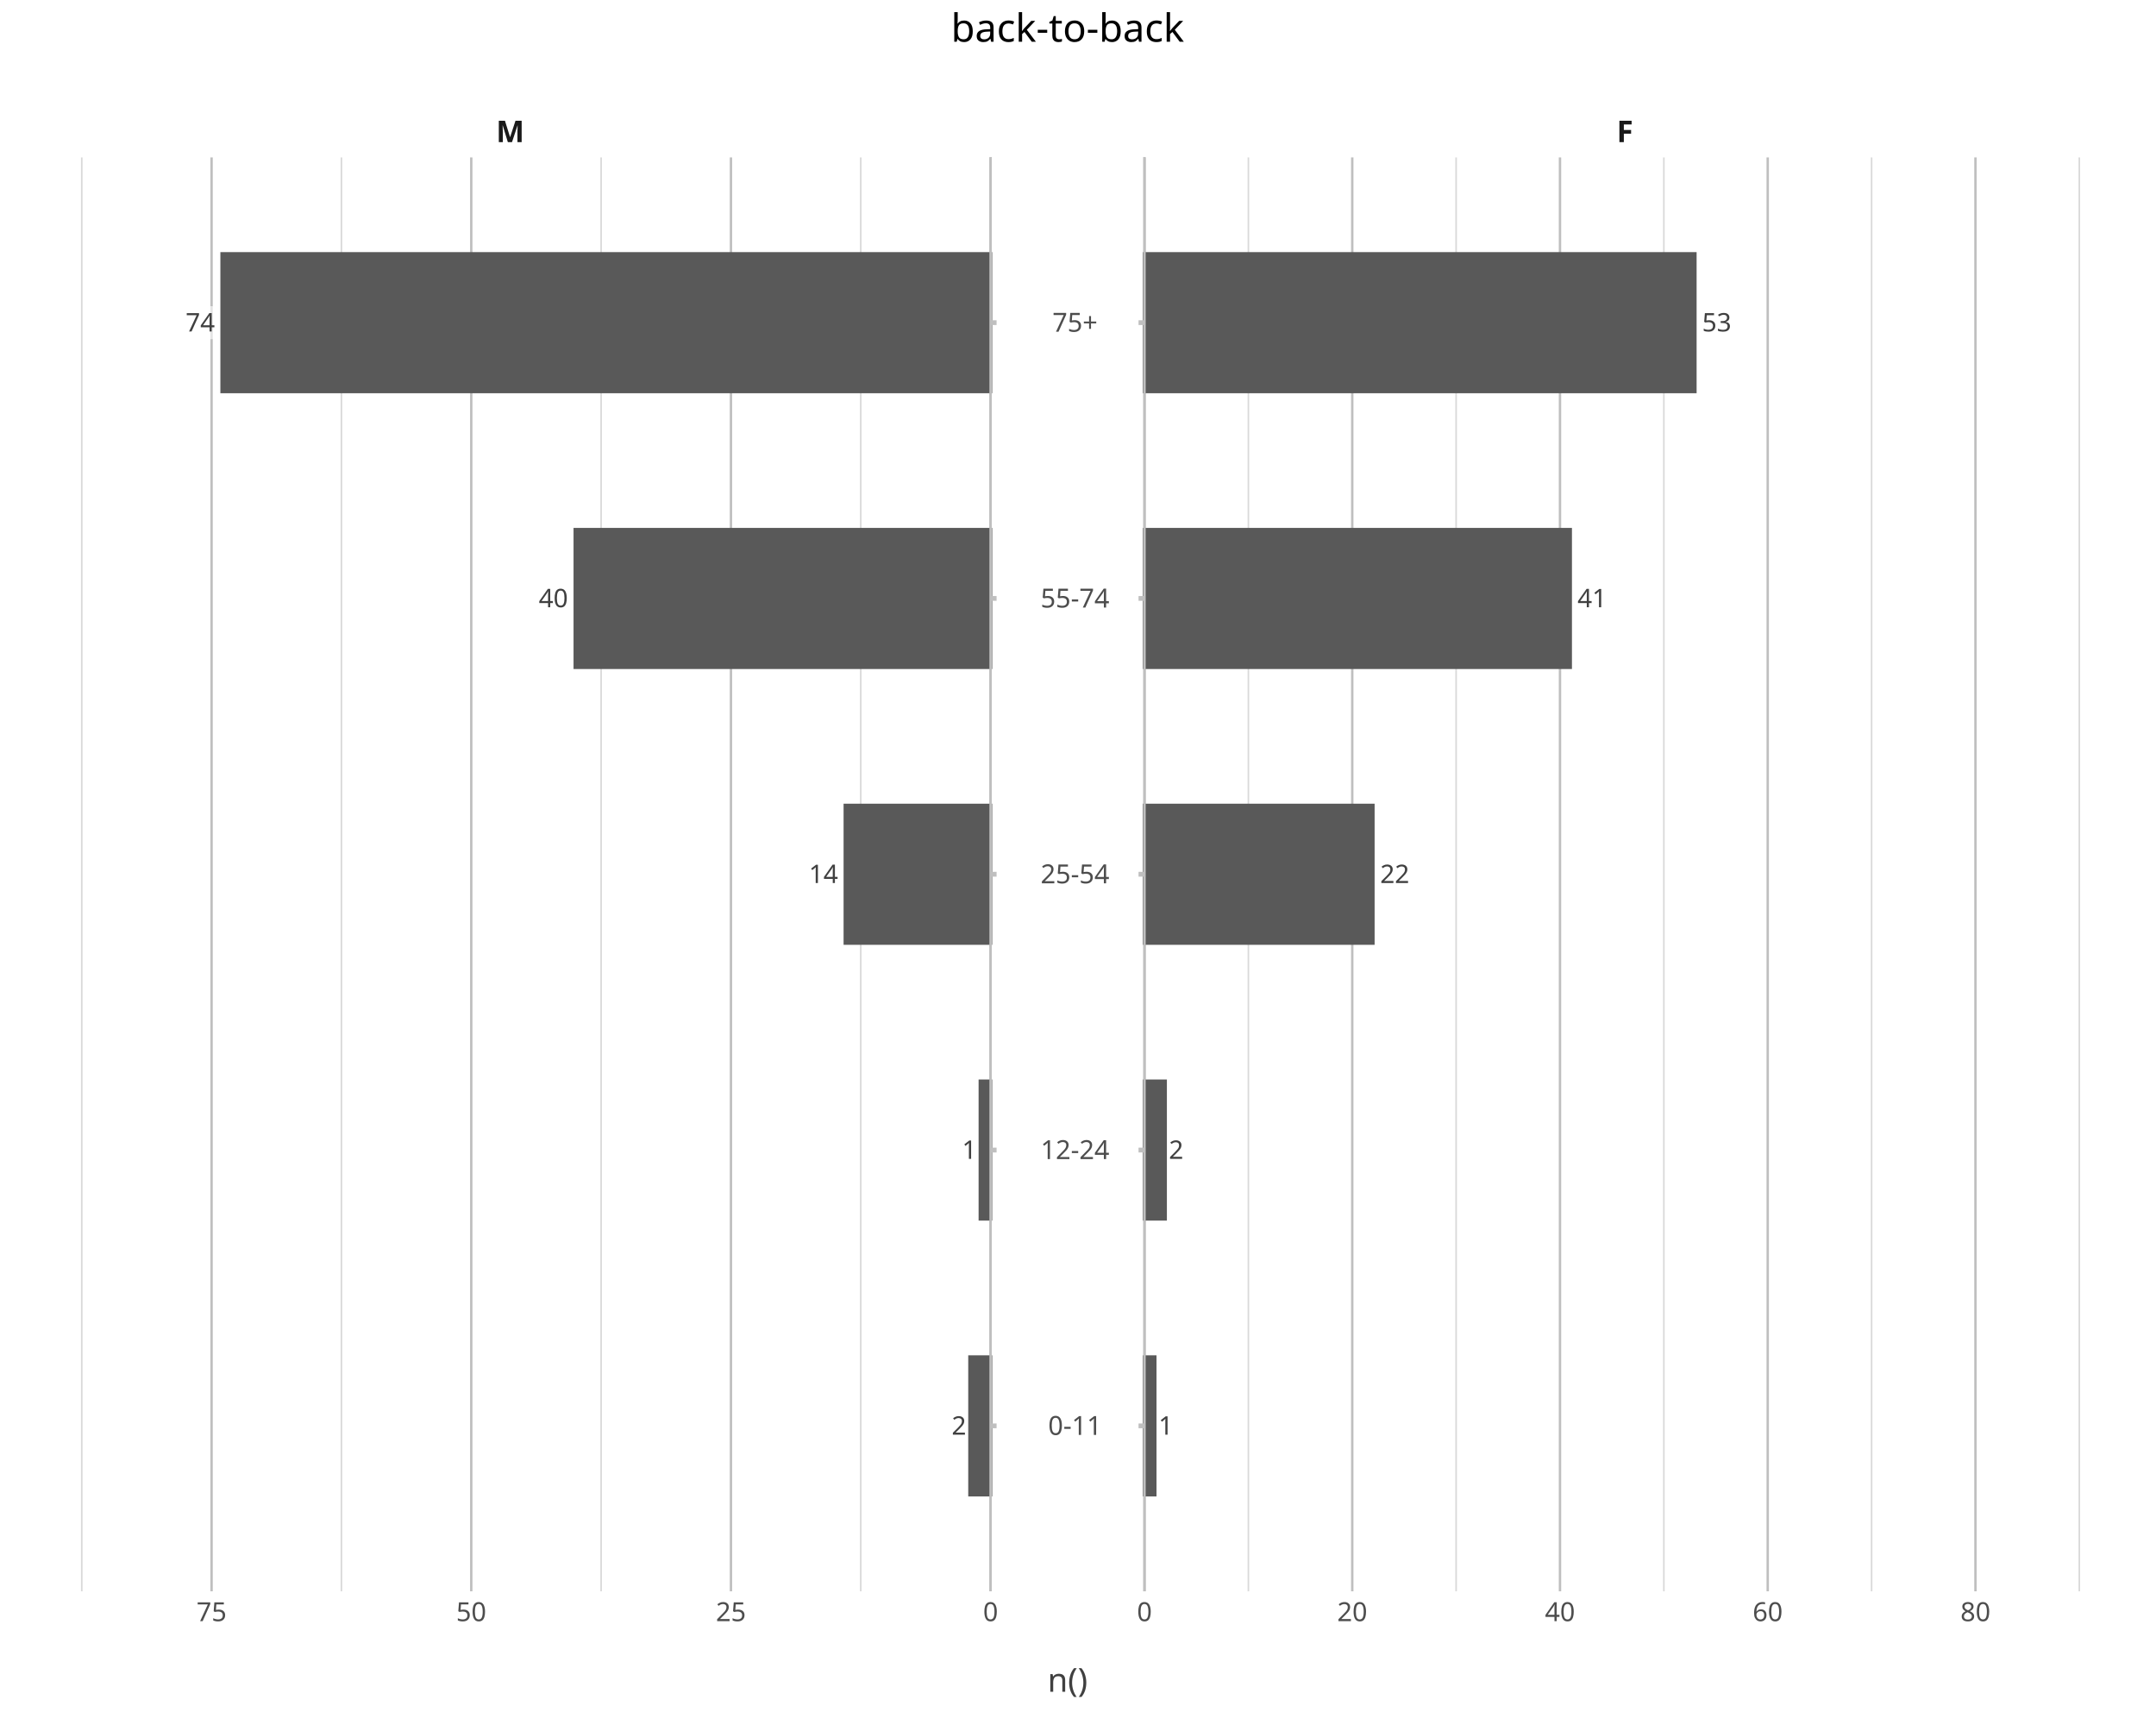
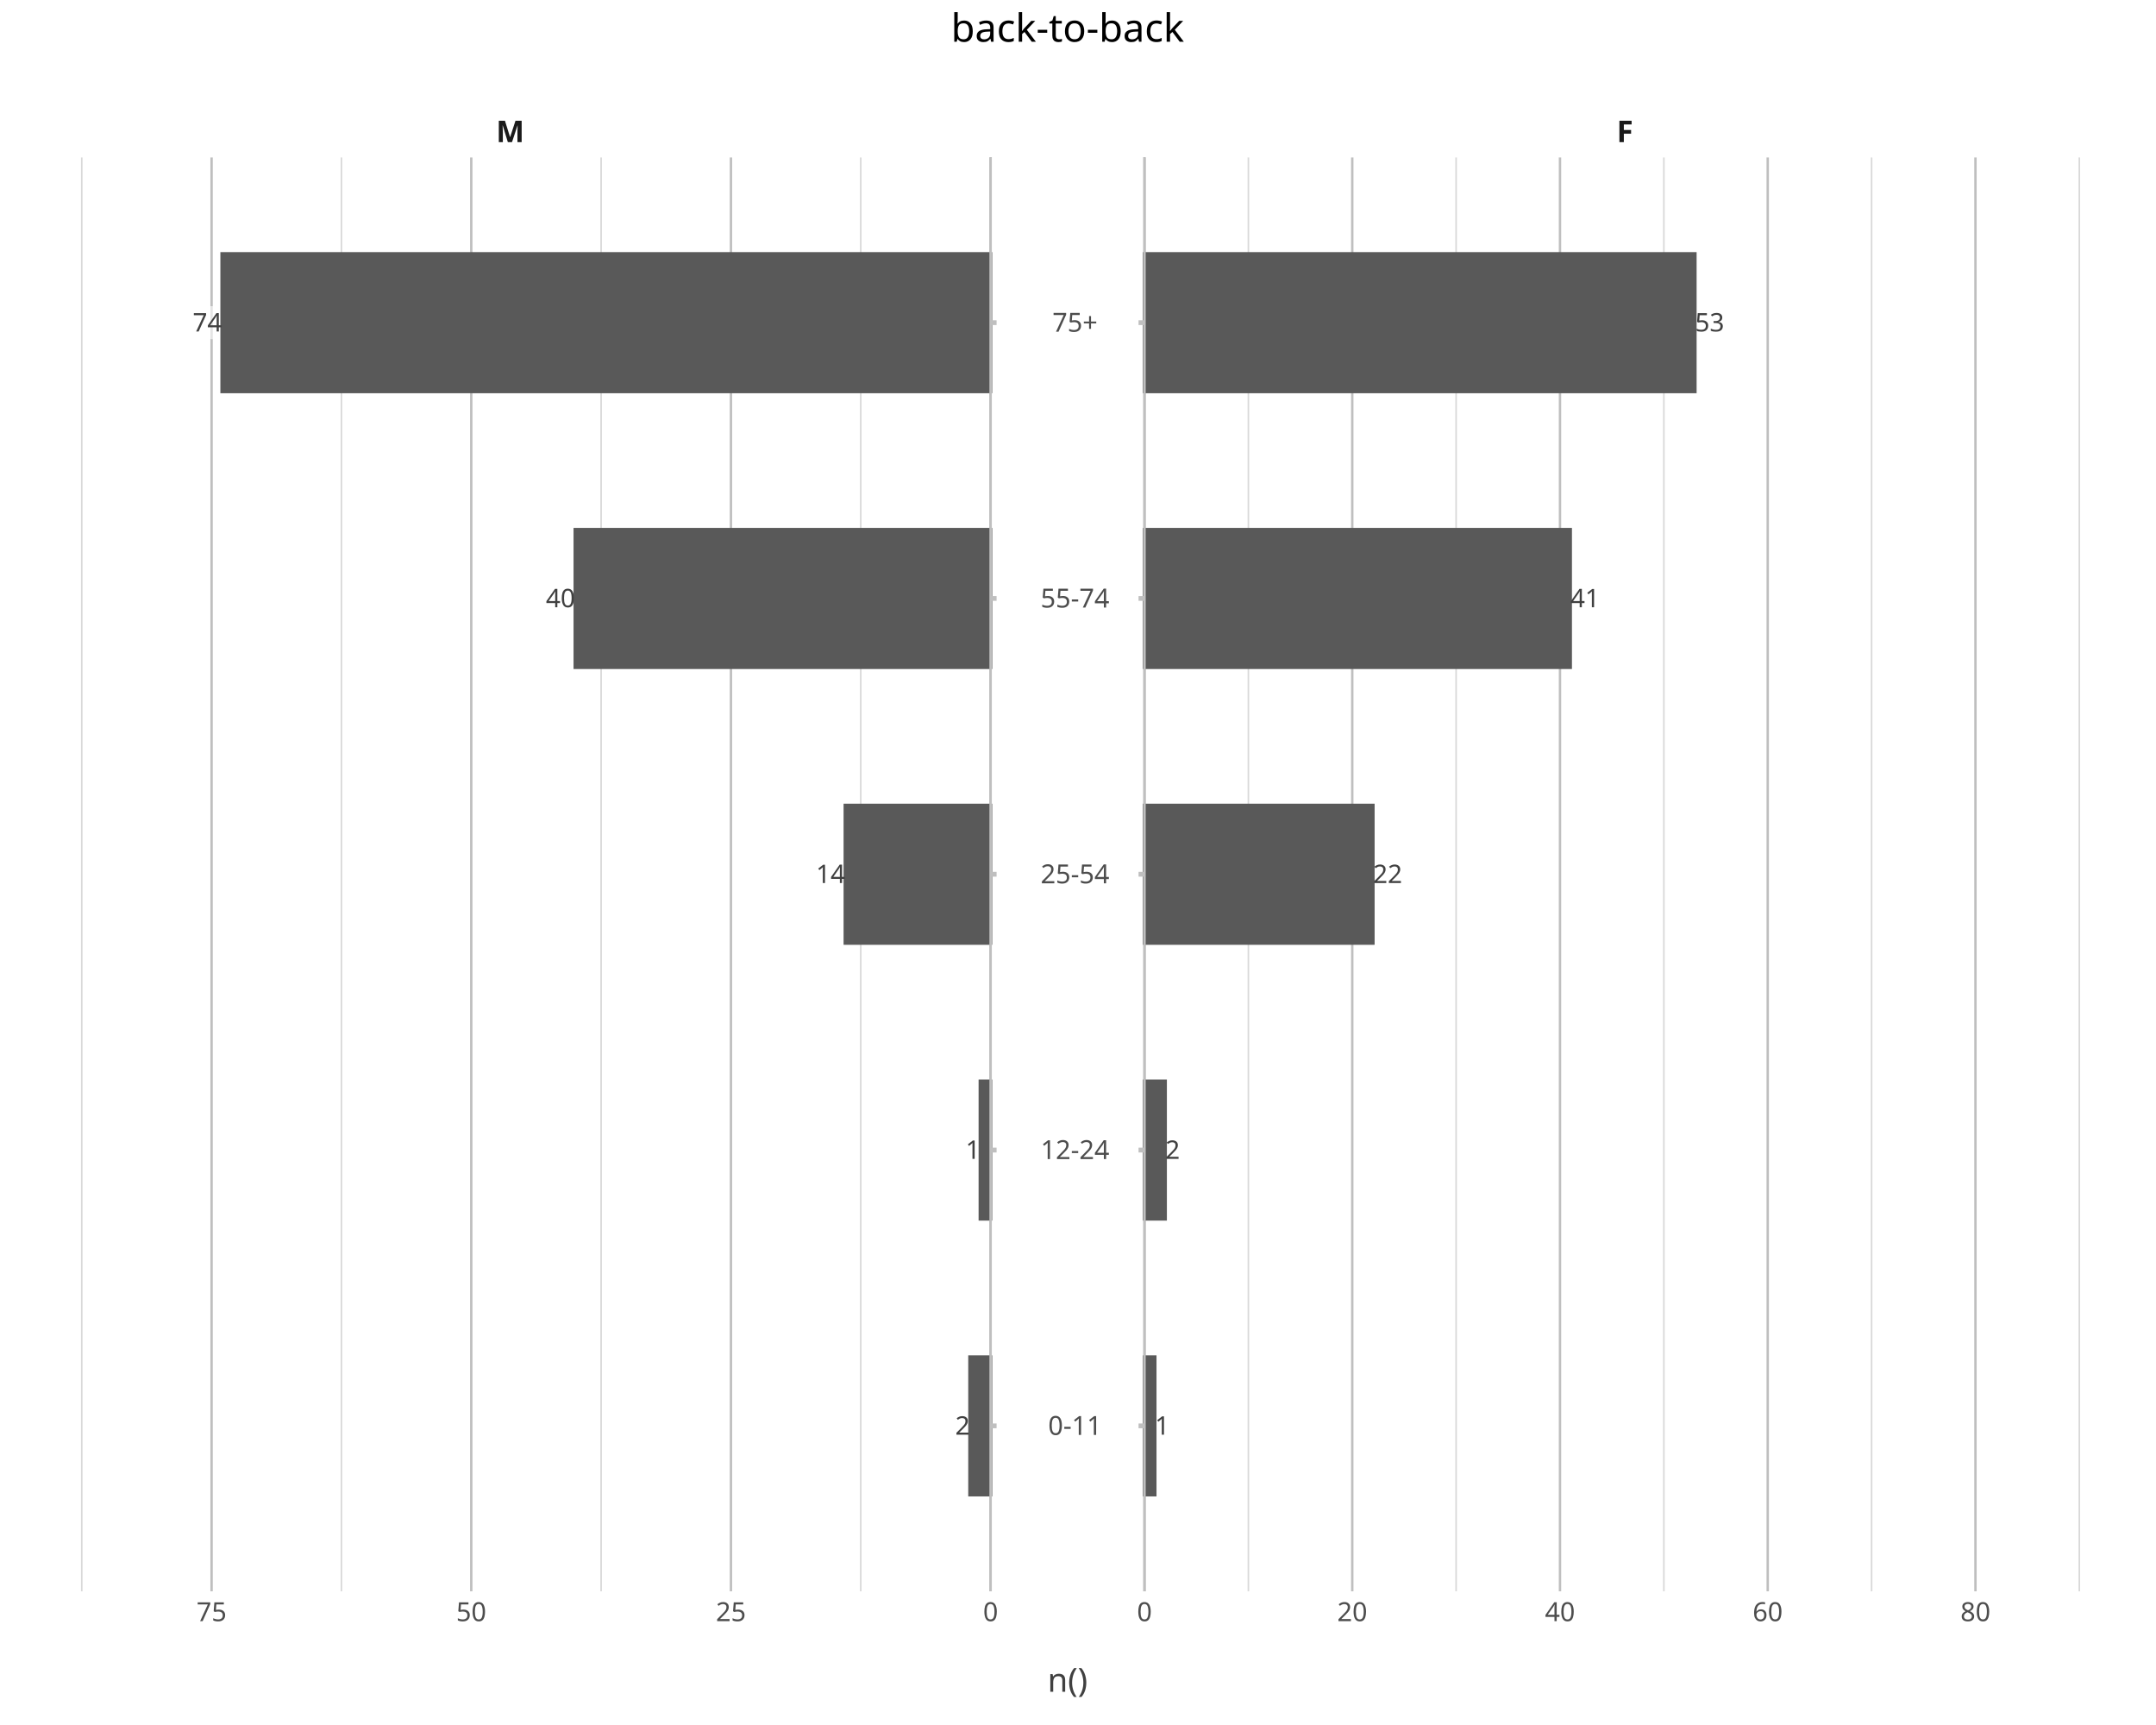
<svg xmlns="http://www.w3.org/2000/svg" class="svglite" data-engine-version="2.0" width="720.00pt" height="576.00pt" viewBox="0 0 720.00 576.00">
  <defs>
    <style type="text/css">
    .svglite line, .svglite polyline, .svglite polygon, .svglite path, .svglite rect, .svglite circle {
      fill: none;
      stroke: #000000;
      stroke-linecap: round;
      stroke-linejoin: round;
      stroke-miterlimit: 10.00;
    }
  </style>
  </defs>
  <rect width="100%" height="100%" style="stroke: none; fill: #FFFFFF;" />
  <defs>
    <clipPath id="cpMC4wMHw3MjAuMDB8MC4wMHw1NzYuMDA=">
      <rect x="0.00" y="0.00" width="720.00" height="576.00" />
    </clipPath>
  </defs>
  <g clip-path="url(#cpMC4wMHw3MjAuMDB8MC4wMHw1NzYuMDA=)">
    <rect x="0" y="0.00" width="720.00" height="576.00" style="stroke-width: 1.07; stroke: none; fill: #FFFFFF;" />
  </g>
  <defs>
    <clipPath id="cpOS45Nnw3MDMuMDZ8NTIuNDh8NTMxLjM2">
      <rect x="9.96" y="52.48" width="693.10" height="478.88" />
    </clipPath>
  </defs>
  <g clip-path="url(#cpOS45Nnw3MDMuMDZ8NTIuNDh8NTMxLjM2)">
</g>
  <g clip-path="url(#cpMC4wMHw3MjAuMDB8MC4wMHw1NzYuMDA=)">
</g>
  <defs>
    <clipPath id="cpNC45OHwzMzcuNzl8MjYuNTl8NTcxLjAy">
      <rect x="4.98" y="26.59" width="332.81" height="544.43" />
    </clipPath>
  </defs>
  <g clip-path="url(#cpNC45OHwzMzcuNzl8MjYuNTl8NTcxLjAy)">
    <rect x="4.98" y="26.59" width="332.81" height="544.43" style="stroke-width: 1.07; stroke: none; fill: #FFFFFF;" />
  </g>
  <g clip-path="url(#cpMC4wMHw3MjAuMDB8MC4wMHw1NzYuMDA=)">
</g>
  <defs>
    <clipPath id="cpMzM3Ljc5fDcwOC4wNHwyNi41OXw1NzEuMDI=">
      <rect x="337.79" y="26.59" width="370.26" height="544.43" />
    </clipPath>
  </defs>
  <g clip-path="url(#cpMzM3Ljc5fDcwOC4wNHwyNi41OXw1NzEuMDI=)">
    <rect x="337.79" y="26.59" width="370.26" height="544.43" style="stroke-width: 1.07; stroke: none; fill: #FFFFFF;" />
  </g>
  <g clip-path="url(#cpMC4wMHw3MjAuMDB8MC4wMHw1NzYuMDA=)">
    <rect x="9.96" y="52.48" width="320.85" height="478.88" style="stroke-width: 1.07; stroke: none; fill: #FFFFFF;" />
    <polyline points="287.45,531.36 287.45,52.48 " style="stroke-width: 0.53; stroke: #D9D9D9; stroke-linecap: butt;" />
    <polyline points="200.74,531.36 200.74,52.48 " style="stroke-width: 0.53; stroke: #D9D9D9; stroke-linecap: butt;" />
    <polyline points="114.02,531.36 114.02,52.48 " style="stroke-width: 0.53; stroke: #D9D9D9; stroke-linecap: butt;" />
    <polyline points="27.31,531.36 27.31,52.48 " style="stroke-width: 0.53; stroke: #D9D9D9; stroke-linecap: butt;" />
    <polyline points="330.81,531.36 330.81,52.48 " style="stroke-width: 0.80; stroke: #BFBFBF; stroke-linecap: butt;" />
    <polyline points="244.10,531.36 244.10,52.48 " style="stroke-width: 0.80; stroke: #BFBFBF; stroke-linecap: butt;" />
    <polyline points="157.38,531.36 157.38,52.48 " style="stroke-width: 0.80; stroke: #BFBFBF; stroke-linecap: butt;" />
    <polyline points="70.66,531.36 70.66,52.48 " style="stroke-width: 0.80; stroke: #BFBFBF; stroke-linecap: butt;" />
-     <polygon points="309.89,481.61 322.60,481.61 322.60,481.61 322.60,481.61 322.60,481.61 322.60,481.61 322.60,481.61 322.60,481.61 322.60,481.61 322.60,481.61 322.60,481.61 322.60,481.61 322.60,481.61 322.60,481.61 322.60,470.61 322.60,470.61 322.60,470.61 322.60,470.61 322.60,470.61 322.60,470.61 322.60,470.61 322.60,470.61 322.60,470.61 322.60,470.61 322.60,470.61 322.60,470.61 309.89,470.61 309.89,470.61 309.89,470.61 309.89,470.61 309.89,470.61 309.89,470.61 309.89,470.61 309.89,470.61 309.89,470.61 309.89,470.61 309.89,470.61 309.89,470.61 309.89,470.61 309.89,481.61 309.89,481.61 309.89,481.61 309.89,481.61 309.89,481.61 309.89,481.61 309.89,481.61 309.89,481.61 309.89,481.61 309.89,481.61 309.89,481.61 309.89,481.61 " style="stroke-width: 0.53; stroke: none; fill: #FFFFFF; fill-opacity: 0.60;" />
-     <text x="320.56" y="479.05" text-anchor="end" style="font-size: 8.54px; fill: none; font-family: sans;" textLength="7.59px" lengthAdjust="spacingAndGlyphs">2-</text>
-     <polygon points="313.36,389.51 326.07,389.51 326.07,389.51 326.07,389.51 326.07,389.51 326.07,389.51 326.07,389.51 326.07,389.51 326.07,389.51 326.07,389.51 326.07,389.51 326.07,389.51 326.07,389.51 326.07,389.51 326.07,378.52 326.07,378.52 326.07,378.52 326.07,378.52 326.07,378.52 326.07,378.52 326.07,378.52 326.07,378.52 326.07,378.52 326.07,378.52 326.07,378.52 326.07,378.52 313.36,378.52 313.36,378.52 313.36,378.52 313.36,378.52 313.36,378.52 313.36,378.52 313.36,378.52 313.36,378.52 313.36,378.52 313.36,378.52 313.36,378.52 313.36,378.52 313.36,378.52 313.36,389.51 313.36,389.51 313.36,389.51 313.36,389.51 313.36,389.51 313.36,389.51 313.36,389.51 313.36,389.51 313.36,389.51 313.36,389.51 313.36,389.51 313.36,389.51 " style="stroke-width: 0.53; stroke: none; fill: #FFFFFF; fill-opacity: 0.60;" />
-     <text x="324.02" y="386.95" text-anchor="end" style="font-size: 8.54px; fill: none; font-family: sans;" textLength="7.59px" lengthAdjust="spacingAndGlyphs">1-</text>
-     <polygon points="263.05,297.42 280.51,297.42 280.51,297.42 280.51,297.42 280.51,297.42 280.51,297.42 280.51,297.42 280.51,297.42 280.51,297.42 280.51,297.42 280.51,297.42 280.51,297.42 280.51,297.42 280.51,297.42 280.51,286.43 280.51,286.43 280.51,286.43 280.51,286.43 280.51,286.43 280.51,286.43 280.51,286.43 280.51,286.43 280.51,286.43 280.51,286.43 280.51,286.43 280.51,286.43 263.05,286.43 263.05,286.43 263.05,286.43 263.05,286.43 263.05,286.43 263.05,286.43 263.05,286.43 263.05,286.43 263.05,286.43 263.05,286.43 263.05,286.43 263.05,286.43 263.05,286.43 263.05,297.42 263.05,297.42 263.05,297.42 263.05,297.42 263.05,297.42 263.05,297.42 263.05,297.42 263.05,297.42 263.05,297.42 263.05,297.42 263.05,297.42 263.05,297.42 " style="stroke-width: 0.53; stroke: none; fill: #FFFFFF; fill-opacity: 0.60;" />
-     <text x="278.46" y="294.86" text-anchor="end" style="font-size: 8.54px; fill: none; font-family: sans;" textLength="12.34px" lengthAdjust="spacingAndGlyphs">14-</text>
-     <polygon points="172.86,205.33 190.32,205.33 190.32,205.33 190.32,205.33 190.32,205.33 190.32,205.33 190.32,205.33 190.32,205.33 190.32,205.33 190.32,205.33 190.32,205.33 190.32,205.33 190.32,205.33 190.32,205.33 190.32,194.33 190.32,194.33 190.32,194.33 190.32,194.33 190.32,194.33 190.32,194.33 190.32,194.33 190.32,194.33 190.32,194.33 190.32,194.33 190.32,194.33 190.32,194.33 172.86,194.33 172.86,194.33 172.86,194.33 172.86,194.33 172.86,194.33 172.86,194.33 172.86,194.33 172.86,194.33 172.86,194.33 172.86,194.33 172.86,194.33 172.86,194.33 172.86,194.33 172.86,205.33 172.86,205.33 172.86,205.33 172.86,205.33 172.86,205.33 172.86,205.33 172.86,205.33 172.86,205.33 172.86,205.33 172.86,205.33 172.86,205.33 172.86,205.33 " style="stroke-width: 0.53; stroke: none; fill: #FFFFFF; fill-opacity: 0.60;" />
-     <text x="188.27" y="202.77" text-anchor="end" style="font-size: 8.54px; fill: none; font-family: sans;" textLength="12.34px" lengthAdjust="spacingAndGlyphs">40-</text>
-     <polygon points="54.93,113.24 72.39,113.24 72.39,113.24 72.39,113.24 72.39,113.24 72.39,113.24 72.39,113.24 72.39,113.24 72.39,113.24 72.39,113.24 72.39,113.24 72.39,113.24 72.39,113.24 72.39,113.24 72.39,102.24 72.39,102.24 72.39,102.24 72.39,102.24 72.39,102.24 72.39,102.24 72.39,102.24 72.39,102.24 72.39,102.24 72.39,102.24 72.39,102.24 72.39,102.24 54.93,102.24 54.93,102.24 54.93,102.24 54.93,102.24 54.93,102.24 54.93,102.24 54.93,102.24 54.93,102.24 54.93,102.24 54.93,102.24 54.93,102.24 54.93,102.24 54.93,102.24 54.93,113.24 54.93,113.24 54.93,113.24 54.93,113.24 54.93,113.24 54.93,113.24 54.93,113.24 54.93,113.24 54.93,113.24 54.93,113.24 54.93,113.24 54.93,113.24 " style="stroke-width: 0.53; stroke: none; fill: #FFFFFF; fill-opacity: 0.60;" />
-     <text x="70.34" y="110.68" text-anchor="end" style="font-size: 8.54px; fill: none; font-family: sans;" textLength="12.34px" lengthAdjust="spacingAndGlyphs">74-</text>
+     <polygon points="309.26,481.61 323.88,481.61 323.88,481.61 323.88,481.61 323.88,481.61 323.88,481.61 323.88,481.61 323.88,481.61 323.88,481.61 323.88,481.61 323.88,481.61 323.88,481.61 323.88,481.61 323.88,481.61 323.88,470.61 323.88,470.61 323.88,470.61 323.88,470.61 323.88,470.61 323.88,470.61 323.88,470.61 323.88,470.61 323.88,470.61 323.88,470.61 323.88,470.61 323.88,470.61 309.26,470.61 309.26,470.61 309.26,470.61 309.26,470.61 309.26,470.61 309.26,470.61 309.26,470.61 309.26,470.61 309.26,470.61 309.26,470.61 309.26,470.61 309.26,470.61 309.26,470.61 309.26,481.61 309.26,481.61 309.26,481.61 309.26,481.61 309.26,481.61 309.26,481.61 309.26,481.61 309.26,481.61 309.26,481.61 309.26,481.61 309.26,481.61 309.26,481.61 " style="stroke-width: 0.53; stroke: none; fill: #FFFFFF; fill-opacity: 0.60;" />
+     <text x="321.74" y="479.05" text-anchor="end" style="font-size: 8.54px; fill: none; font-family: sans;" textLength="9.49px" lengthAdjust="spacingAndGlyphs">2  </text>
+     <polygon points="312.73,389.51 327.34,389.51 327.34,389.51 327.34,389.51 327.34,389.51 327.34,389.51 327.34,389.51 327.34,389.51 327.34,389.51 327.34,389.51 327.34,389.51 327.34,389.51 327.34,389.51 327.34,389.51 327.34,378.52 327.34,378.52 327.34,378.52 327.34,378.52 327.34,378.52 327.34,378.52 327.34,378.52 327.34,378.52 327.34,378.52 327.34,378.52 327.34,378.52 327.34,378.52 312.73,378.52 312.73,378.52 312.73,378.52 312.73,378.52 312.73,378.52 312.73,378.52 312.73,378.52 312.73,378.52 312.73,378.52 312.73,378.52 312.73,378.52 312.73,378.52 312.73,378.52 312.73,389.51 312.73,389.51 312.73,389.51 312.73,389.51 312.73,389.51 312.73,389.51 312.73,389.51 312.73,389.51 312.73,389.51 312.73,389.51 312.73,389.51 312.73,389.51 " style="stroke-width: 0.53; stroke: none; fill: #FFFFFF; fill-opacity: 0.60;" />
+     <text x="325.21" y="386.95" text-anchor="end" style="font-size: 8.54px; fill: none; font-family: sans;" textLength="9.49px" lengthAdjust="spacingAndGlyphs">1  </text>
+     <polygon points="262.89,297.42 282.25,297.42 282.25,297.42 282.25,297.42 282.25,297.42 282.25,297.42 282.25,297.42 282.25,297.42 282.25,297.42 282.25,297.42 282.25,297.42 282.25,297.42 282.25,297.42 282.25,297.42 282.25,286.43 282.25,286.43 282.25,286.43 282.25,286.43 282.25,286.43 282.25,286.43 282.25,286.43 282.25,286.43 282.25,286.43 282.25,286.43 282.25,286.43 282.25,286.43 262.89,286.43 262.89,286.43 262.89,286.43 262.89,286.43 262.89,286.43 262.89,286.43 262.89,286.43 262.89,286.43 262.89,286.43 262.89,286.43 262.89,286.43 262.89,286.43 262.89,286.43 262.89,297.42 262.89,297.42 262.89,297.42 262.89,297.42 262.89,297.42 262.89,297.42 262.89,297.42 262.89,297.42 262.89,297.42 262.89,297.42 262.89,297.42 262.89,297.42 " style="stroke-width: 0.53; stroke: none; fill: #FFFFFF; fill-opacity: 0.60;" />
+     <text x="280.12" y="294.86" text-anchor="end" style="font-size: 8.54px; fill: none; font-family: sans;" textLength="14.24px" lengthAdjust="spacingAndGlyphs">14  </text>
+     <polygon points="172.71,205.33 192.07,205.33 192.07,205.33 192.07,205.33 192.07,205.33 192.07,205.33 192.07,205.33 192.07,205.33 192.07,205.33 192.07,205.33 192.07,205.33 192.07,205.33 192.07,205.33 192.07,205.33 192.07,194.33 192.07,194.33 192.07,194.33 192.07,194.33 192.07,194.33 192.07,194.33 192.07,194.33 192.07,194.33 192.07,194.33 192.07,194.33 192.07,194.33 192.07,194.33 172.71,194.33 172.71,194.33 172.71,194.33 172.71,194.33 172.71,194.33 172.71,194.33 172.71,194.33 172.71,194.33 172.71,194.33 172.71,194.33 172.71,194.33 172.71,194.33 172.71,194.33 172.71,205.33 172.71,205.33 172.71,205.33 172.71,205.33 172.71,205.33 172.71,205.33 172.71,205.33 172.71,205.33 172.71,205.33 172.71,205.33 172.71,205.33 172.71,205.33 " style="stroke-width: 0.53; stroke: none; fill: #FFFFFF; fill-opacity: 0.60;" />
+     <text x="189.93" y="202.77" text-anchor="end" style="font-size: 8.54px; fill: none; font-family: sans;" textLength="14.24px" lengthAdjust="spacingAndGlyphs">40  </text>
+     <polygon points="54.77,113.24 74.13,113.24 74.13,113.24 74.13,113.24 74.13,113.24 74.13,113.24 74.13,113.24 74.13,113.24 74.13,113.24 74.13,113.24 74.13,113.24 74.13,113.24 74.13,113.24 74.13,113.24 74.13,102.24 74.13,102.24 74.13,102.24 74.13,102.24 74.13,102.24 74.13,102.24 74.13,102.24 74.13,102.24 74.13,102.24 74.13,102.24 74.13,102.24 74.13,102.24 54.77,102.24 54.77,102.24 54.77,102.24 54.77,102.24 54.77,102.24 54.77,102.24 54.77,102.24 54.77,102.24 54.77,102.24 54.77,102.24 54.77,102.24 54.77,102.24 54.77,102.24 54.77,113.24 54.77,113.24 54.77,113.24 54.77,113.24 54.77,113.24 54.77,113.24 54.77,113.24 54.77,113.24 54.77,113.24 54.77,113.24 54.77,113.24 54.77,113.24 " style="stroke-width: 0.53; stroke: none; fill: #FFFFFF; fill-opacity: 0.60;" />
+     <text x="72.00" y="110.68" text-anchor="end" style="font-size: 8.54px; fill: none; font-family: sans;" textLength="14.24px" lengthAdjust="spacingAndGlyphs">74  </text>
    <rect x="323.88" y="453.09" width="6.94" height="46.05" style="stroke-width: 1.07; stroke: #595959; stroke-linecap: butt; stroke-linejoin: miter; fill: #595959;" />
    <rect x="327.34" y="360.99" width="3.47" height="46.05" style="stroke-width: 1.07; stroke: #595959; stroke-linecap: butt; stroke-linejoin: miter; fill: #595959;" />
    <rect x="282.25" y="268.90" width="48.56" height="46.05" style="stroke-width: 1.07; stroke: #595959; stroke-linecap: butt; stroke-linejoin: miter; fill: #595959;" />
    <rect x="192.07" y="176.81" width="138.75" height="46.05" style="stroke-width: 1.07; stroke: #595959; stroke-linecap: butt; stroke-linejoin: miter; fill: #595959;" />
    <rect x="74.13" y="84.72" width="256.68" height="46.05" style="stroke-width: 1.07; stroke: #595959; stroke-linecap: butt; stroke-linejoin: miter; fill: #595959;" />
-     <text x="322.69" y="479.05" text-anchor="end" style="font-size: 8.54px; fill: #404040; font-family: sans;" textLength="4.75px" lengthAdjust="spacingAndGlyphs">2</text>
-     <text x="326.16" y="386.95" text-anchor="end" style="font-size: 8.54px; fill: #404040; font-family: sans;" textLength="4.75px" lengthAdjust="spacingAndGlyphs">1</text>
-     <text x="279.88" y="294.86" text-anchor="end" style="font-size: 8.54px; fill: #404040; font-family: sans;" textLength="9.50px" lengthAdjust="spacingAndGlyphs">14</text>
-     <text x="189.69" y="202.77" text-anchor="end" style="font-size: 8.54px; fill: #404040; font-family: sans;" textLength="9.50px" lengthAdjust="spacingAndGlyphs">40</text>
-     <text x="71.76" y="110.68" text-anchor="end" style="font-size: 8.54px; fill: #404040; font-family: sans;" textLength="9.50px" lengthAdjust="spacingAndGlyphs">74</text>
+     <text x="323.88" y="479.05" text-anchor="end" style="font-size: 8.54px; fill: #404040; font-family: sans;" textLength="9.49px" lengthAdjust="spacingAndGlyphs">2  </text>
+     <text x="327.34" y="386.95" text-anchor="end" style="font-size: 8.54px; fill: #404040; font-family: sans;" textLength="9.49px" lengthAdjust="spacingAndGlyphs">1  </text>
+     <text x="282.25" y="294.86" text-anchor="end" style="font-size: 8.54px; fill: #404040; font-family: sans;" textLength="14.24px" lengthAdjust="spacingAndGlyphs">14  </text>
+     <text x="192.07" y="202.77" text-anchor="end" style="font-size: 8.54px; fill: #404040; font-family: sans;" textLength="14.24px" lengthAdjust="spacingAndGlyphs">40  </text>
+     <text x="74.13" y="110.68" text-anchor="end" style="font-size: 8.54px; fill: #404040; font-family: sans;" textLength="14.24px" lengthAdjust="spacingAndGlyphs">74  </text>
  </g>
  <defs>
    <clipPath id="cpOS45NnwzMzAuODF8MzEuNTd8NTIuNDg=">
      <rect x="9.96" y="31.57" width="320.85" height="20.91" />
    </clipPath>
  </defs>
  <g clip-path="url(#cpOS45NnwzMzAuODF8MzEuNTd8NTIuNDg=)">
    <rect x="9.96" y="31.57" width="320.85" height="20.91" style="stroke-width: 1.07; stroke: #FFFFFF; fill: #FFFFFF;" />
    <text x="170.39" y="47.46" text-anchor="middle" style="font-size: 10.00px; font-weight: bold; fill: #1A1A1A; font-family: sans;" textLength="8.33px" lengthAdjust="spacingAndGlyphs">M</text>
  </g>
  <g clip-path="url(#cpMC4wMHw3MjAuMDB8MC4wMHw1NzYuMDA=)">
    <text x="330.81" y="541.32" text-anchor="middle" style="font-size: 8.80px; fill: #4D4D4D; font-family: sans;" textLength="4.89px" lengthAdjust="spacingAndGlyphs">0</text>
    <text x="244.10" y="541.32" text-anchor="middle" style="font-size: 8.80px; fill: #4D4D4D; font-family: sans;" textLength="9.79px" lengthAdjust="spacingAndGlyphs">25</text>
    <text x="157.38" y="541.32" text-anchor="middle" style="font-size: 8.80px; fill: #4D4D4D; font-family: sans;" textLength="9.79px" lengthAdjust="spacingAndGlyphs">50</text>
    <text x="70.66" y="541.32" text-anchor="middle" style="font-size: 8.80px; fill: #4D4D4D; font-family: sans;" textLength="9.79px" lengthAdjust="spacingAndGlyphs">75</text>
    <polyline points="330.81,531.36 330.81,52.48 " style="stroke-width: 0.80; stroke: #BFBFBF; stroke-linecap: butt;" />
    <polyline points="332.81,476.11 330.81,476.11 " style="stroke-width: 1.60; stroke: #BFBFBF; stroke-linecap: butt;" />
    <polyline points="332.81,384.02 330.81,384.02 " style="stroke-width: 1.60; stroke: #BFBFBF; stroke-linecap: butt;" />
    <polyline points="332.81,291.92 330.81,291.92 " style="stroke-width: 1.60; stroke: #BFBFBF; stroke-linecap: butt;" />
    <polyline points="332.81,199.83 330.81,199.83 " style="stroke-width: 1.60; stroke: #BFBFBF; stroke-linecap: butt;" />
    <polyline points="332.81,107.74 330.81,107.74 " style="stroke-width: 1.60; stroke: #BFBFBF; stroke-linecap: butt;" />
    <rect x="382.21" y="52.48" width="320.85" height="478.88" style="stroke-width: 1.07; stroke: none; fill: #FFFFFF;" />
    <polyline points="416.90,531.36 416.90,52.48 " style="stroke-width: 0.53; stroke: #D9D9D9; stroke-linecap: butt;" />
    <polyline points="486.27,531.36 486.27,52.48 " style="stroke-width: 0.53; stroke: #D9D9D9; stroke-linecap: butt;" />
    <polyline points="555.65,531.36 555.65,52.48 " style="stroke-width: 0.53; stroke: #D9D9D9; stroke-linecap: butt;" />
    <polyline points="625.02,531.36 625.02,52.48 " style="stroke-width: 0.53; stroke: #D9D9D9; stroke-linecap: butt;" />
    <polyline points="694.39,531.36 694.39,52.48 " style="stroke-width: 0.53; stroke: #D9D9D9; stroke-linecap: butt;" />
    <polyline points="382.21,531.36 382.21,52.48 " style="stroke-width: 0.80; stroke: #BFBFBF; stroke-linecap: butt;" />
    <polyline points="451.59,531.36 451.59,52.48 " style="stroke-width: 0.80; stroke: #BFBFBF; stroke-linecap: butt;" />
    <polyline points="520.96,531.36 520.96,52.48 " style="stroke-width: 0.80; stroke: #BFBFBF; stroke-linecap: butt;" />
    <polyline points="590.33,531.36 590.33,52.48 " style="stroke-width: 0.80; stroke: #BFBFBF; stroke-linecap: butt;" />
    <polyline points="659.71,531.36 659.71,52.48 " style="stroke-width: 0.80; stroke: #BFBFBF; stroke-linecap: butt;" />
-     <polygon points="386.95,481.61 399.66,481.61 399.66,481.61 399.66,481.61 399.66,481.61 399.66,481.61 399.66,481.61 399.66,481.61 399.66,481.61 399.66,481.61 399.66,481.61 399.66,481.61 399.66,481.61 399.66,481.61 399.66,470.61 399.66,470.61 399.66,470.61 399.66,470.61 399.66,470.61 399.66,470.61 399.66,470.61 399.66,470.61 399.66,470.61 399.66,470.61 399.66,470.61 399.66,470.61 386.95,470.61 386.95,470.61 386.95,470.61 386.95,470.61 386.95,470.61 386.95,470.61 386.95,470.61 386.95,470.61 386.95,470.61 386.95,470.61 386.95,470.61 386.95,470.61 386.95,470.61 386.95,481.61 386.95,481.61 386.95,481.61 386.95,481.61 386.95,481.61 386.95,481.61 386.95,481.61 386.95,481.61 386.95,481.61 386.95,481.61 386.95,481.61 386.95,481.61 " style="stroke-width: 0.53; stroke: none; fill: #FFFFFF; fill-opacity: 0.60;" />
-     <text x="389.00" y="479.05" style="font-size: 8.54px; fill: none; font-family: sans;" textLength="7.59px" lengthAdjust="spacingAndGlyphs">1-</text>
-     <polygon points="390.42,389.51 403.13,389.51 403.13,389.51 403.13,389.51 403.13,389.51 403.13,389.51 403.13,389.51 403.13,389.51 403.13,389.51 403.13,389.51 403.13,389.51 403.13,389.51 403.13,389.51 403.13,389.51 403.13,378.52 403.13,378.52 403.13,378.52 403.13,378.52 403.13,378.52 403.13,378.52 403.13,378.52 403.13,378.52 403.13,378.52 403.13,378.52 403.13,378.52 403.13,378.52 390.42,378.52 390.42,378.52 390.42,378.52 390.42,378.52 390.42,378.52 390.42,378.52 390.42,378.52 390.42,378.52 390.42,378.52 390.42,378.52 390.42,378.52 390.42,378.52 390.42,378.52 390.42,389.51 390.42,389.51 390.42,389.51 390.42,389.51 390.42,389.51 390.42,389.51 390.42,389.51 390.42,389.51 390.42,389.51 390.42,389.51 390.42,389.51 390.42,389.51 " style="stroke-width: 0.53; stroke: none; fill: #FFFFFF; fill-opacity: 0.60;" />
-     <text x="392.47" y="386.95" style="font-size: 8.54px; fill: none; font-family: sans;" textLength="7.59px" lengthAdjust="spacingAndGlyphs">2-</text>
-     <polygon points="460.27,297.42 477.73,297.42 477.73,297.42 477.73,297.42 477.73,297.42 477.73,297.42 477.73,297.42 477.73,297.42 477.73,297.42 477.73,297.42 477.73,297.42 477.73,297.42 477.73,297.42 477.73,297.42 477.73,286.43 477.73,286.43 477.73,286.43 477.73,286.43 477.73,286.43 477.73,286.43 477.73,286.43 477.73,286.43 477.73,286.43 477.73,286.43 477.73,286.43 477.73,286.43 460.27,286.43 460.27,286.43 460.27,286.43 460.27,286.43 460.27,286.43 460.27,286.43 460.27,286.43 460.27,286.43 460.27,286.43 460.27,286.43 460.27,286.43 460.27,286.43 460.27,286.43 460.27,297.42 460.27,297.42 460.27,297.42 460.27,297.42 460.27,297.42 460.27,297.42 460.27,297.42 460.27,297.42 460.27,297.42 460.27,297.42 460.27,297.42 460.27,297.42 " style="stroke-width: 0.53; stroke: none; fill: #FFFFFF; fill-opacity: 0.60;" />
-     <text x="462.32" y="294.86" style="font-size: 8.54px; fill: none; font-family: sans;" textLength="12.34px" lengthAdjust="spacingAndGlyphs">22-</text>
-     <polygon points="526.17,205.33 543.63,205.33 543.63,205.33 543.63,205.33 543.63,205.33 543.63,205.33 543.63,205.33 543.63,205.33 543.63,205.33 543.63,205.33 543.63,205.33 543.63,205.33 543.63,205.33 543.63,205.33 543.63,194.33 543.63,194.33 543.63,194.33 543.63,194.33 543.63,194.33 543.63,194.33 543.63,194.33 543.63,194.33 543.63,194.33 543.63,194.33 543.63,194.33 543.63,194.33 526.17,194.33 526.17,194.33 526.17,194.33 526.17,194.33 526.17,194.33 526.17,194.33 526.17,194.33 526.17,194.33 526.17,194.33 526.17,194.33 526.17,194.33 526.17,194.33 526.17,194.33 526.17,205.33 526.17,205.33 526.17,205.33 526.17,205.33 526.17,205.33 526.17,205.33 526.17,205.33 526.17,205.33 526.17,205.33 526.17,205.33 526.17,205.33 526.17,205.33 " style="stroke-width: 0.53; stroke: none; fill: #FFFFFF; fill-opacity: 0.60;" />
-     <text x="528.22" y="202.77" style="font-size: 8.54px; fill: none; font-family: sans;" textLength="12.34px" lengthAdjust="spacingAndGlyphs">41-</text>
-     <polygon points="567.80,113.24 585.26,113.24 585.26,113.24 585.26,113.24 585.26,113.24 585.26,113.24 585.26,113.24 585.26,113.24 585.26,113.24 585.26,113.24 585.26,113.24 585.26,113.24 585.26,113.24 585.26,113.24 585.26,102.24 585.26,102.24 585.26,102.24 585.26,102.24 585.26,102.24 585.26,102.24 585.26,102.24 585.26,102.24 585.26,102.24 585.26,102.24 585.26,102.24 585.26,102.24 567.80,102.24 567.80,102.24 567.80,102.24 567.80,102.24 567.80,102.24 567.80,102.24 567.80,102.24 567.80,102.24 567.80,102.24 567.80,102.24 567.80,102.24 567.80,102.24 567.80,102.24 567.80,113.24 567.80,113.24 567.80,113.24 567.80,113.24 567.80,113.24 567.80,113.24 567.80,113.24 567.80,113.24 567.80,113.24 567.80,113.24 567.80,113.24 567.80,113.24 " style="stroke-width: 0.53; stroke: none; fill: #FFFFFF; fill-opacity: 0.60;" />
-     <text x="569.85" y="110.68" style="font-size: 8.54px; fill: none; font-family: sans;" textLength="12.34px" lengthAdjust="spacingAndGlyphs">53-</text>
+     <polygon points="385.68,481.61 400.29,481.61 400.29,481.61 400.29,481.61 400.29,481.61 400.29,481.61 400.29,481.61 400.29,481.61 400.29,481.61 400.29,481.61 400.29,481.61 400.29,481.61 400.29,481.61 400.29,481.61 400.29,470.61 400.29,470.61 400.29,470.61 400.29,470.61 400.29,470.61 400.29,470.61 400.29,470.61 400.29,470.61 400.29,470.61 400.29,470.61 400.29,470.61 400.29,470.61 385.68,470.61 385.68,470.61 385.68,470.61 385.68,470.61 385.68,470.61 385.68,470.61 385.68,470.61 385.68,470.61 385.68,470.61 385.68,470.61 385.68,470.61 385.68,470.61 385.68,470.61 385.68,481.61 385.68,481.61 385.68,481.61 385.68,481.61 385.68,481.61 385.68,481.61 385.68,481.61 385.68,481.61 385.68,481.61 385.68,481.61 385.68,481.61 385.68,481.61 " style="stroke-width: 0.53; stroke: none; fill: #FFFFFF; fill-opacity: 0.60;" />
+     <text x="387.82" y="479.05" style="font-size: 8.54px; fill: none; font-family: sans;" textLength="9.49px" lengthAdjust="spacingAndGlyphs">  1</text>
+     <polygon points="389.15,389.51 403.76,389.51 403.76,389.51 403.76,389.51 403.76,389.51 403.76,389.51 403.76,389.51 403.76,389.51 403.76,389.51 403.76,389.51 403.76,389.51 403.76,389.51 403.76,389.51 403.76,389.51 403.76,378.52 403.76,378.52 403.76,378.52 403.76,378.52 403.76,378.52 403.76,378.52 403.76,378.52 403.76,378.52 403.76,378.52 403.76,378.52 403.76,378.52 403.76,378.52 389.15,378.52 389.15,378.52 389.15,378.52 389.15,378.52 389.15,378.52 389.15,378.52 389.15,378.52 389.15,378.52 389.15,378.52 389.15,378.52 389.15,378.52 389.15,378.52 389.15,378.52 389.15,389.51 389.15,389.51 389.15,389.51 389.15,389.51 389.15,389.51 389.15,389.51 389.15,389.51 389.15,389.51 389.15,389.51 389.15,389.51 389.15,389.51 389.15,389.51 " style="stroke-width: 0.53; stroke: none; fill: #FFFFFF; fill-opacity: 0.60;" />
+     <text x="391.28" y="386.95" style="font-size: 8.54px; fill: none; font-family: sans;" textLength="9.49px" lengthAdjust="spacingAndGlyphs">  2</text>
+     <polygon points="458.52,297.42 477.88,297.42 477.88,297.42 477.88,297.42 477.88,297.42 477.88,297.42 477.88,297.42 477.88,297.42 477.88,297.42 477.88,297.42 477.88,297.42 477.88,297.42 477.88,297.42 477.88,297.42 477.88,286.43 477.88,286.43 477.88,286.43 477.88,286.43 477.88,286.43 477.88,286.43 477.88,286.43 477.88,286.43 477.88,286.43 477.88,286.43 477.88,286.43 477.88,286.43 458.52,286.43 458.52,286.43 458.52,286.43 458.52,286.43 458.52,286.43 458.52,286.43 458.52,286.43 458.52,286.43 458.52,286.43 458.52,286.43 458.52,286.43 458.52,286.43 458.52,286.43 458.52,297.42 458.52,297.42 458.52,297.42 458.52,297.42 458.52,297.42 458.52,297.42 458.52,297.42 458.52,297.42 458.52,297.42 458.52,297.42 458.52,297.42 458.52,297.42 " style="stroke-width: 0.53; stroke: none; fill: #FFFFFF; fill-opacity: 0.60;" />
+     <text x="460.66" y="294.86" style="font-size: 8.54px; fill: none; font-family: sans;" textLength="14.24px" lengthAdjust="spacingAndGlyphs">  22</text>
+     <polygon points="524.43,205.33 543.79,205.33 543.79,205.33 543.79,205.33 543.79,205.33 543.79,205.33 543.79,205.33 543.79,205.33 543.79,205.33 543.79,205.33 543.79,205.33 543.79,205.33 543.79,205.33 543.79,205.33 543.79,194.33 543.79,194.33 543.79,194.33 543.79,194.33 543.79,194.33 543.79,194.33 543.79,194.33 543.79,194.33 543.79,194.33 543.79,194.33 543.79,194.33 543.79,194.33 524.43,194.33 524.43,194.33 524.43,194.33 524.43,194.33 524.43,194.33 524.43,194.33 524.43,194.33 524.43,194.33 524.43,194.33 524.43,194.33 524.43,194.33 524.43,194.33 524.43,194.33 524.43,205.33 524.43,205.33 524.43,205.33 524.43,205.33 524.43,205.33 524.43,205.33 524.43,205.33 524.43,205.33 524.43,205.33 524.43,205.33 524.43,205.33 524.43,205.33 " style="stroke-width: 0.53; stroke: none; fill: #FFFFFF; fill-opacity: 0.60;" />
+     <text x="526.56" y="202.77" style="font-size: 8.54px; fill: none; font-family: sans;" textLength="14.24px" lengthAdjust="spacingAndGlyphs">  41</text>
+     <polygon points="566.05,113.24 585.41,113.24 585.41,113.24 585.41,113.24 585.41,113.24 585.41,113.24 585.41,113.24 585.41,113.24 585.41,113.24 585.41,113.24 585.41,113.24 585.41,113.24 585.41,113.24 585.41,113.24 585.41,102.24 585.41,102.24 585.41,102.24 585.41,102.24 585.41,102.24 585.41,102.24 585.41,102.24 585.41,102.24 585.41,102.24 585.41,102.24 585.41,102.24 585.41,102.24 566.05,102.24 566.05,102.24 566.05,102.24 566.05,102.24 566.05,102.24 566.05,102.24 566.05,102.24 566.05,102.24 566.05,102.24 566.05,102.24 566.05,102.24 566.05,102.24 566.05,102.24 566.05,113.24 566.05,113.24 566.05,113.24 566.05,113.24 566.05,113.24 566.05,113.24 566.05,113.24 566.05,113.24 566.05,113.24 566.05,113.24 566.05,113.24 566.05,113.24 " style="stroke-width: 0.53; stroke: none; fill: #FFFFFF; fill-opacity: 0.60;" />
+     <text x="568.19" y="110.68" style="font-size: 8.54px; fill: none; font-family: sans;" textLength="14.24px" lengthAdjust="spacingAndGlyphs">  53</text>
    <rect x="382.21" y="453.09" width="3.47" height="46.05" style="stroke-width: 1.07; stroke: #595959; stroke-linecap: butt; stroke-linejoin: miter; fill: #595959;" />
    <rect x="382.21" y="360.99" width="6.94" height="46.05" style="stroke-width: 1.07; stroke: #595959; stroke-linecap: butt; stroke-linejoin: miter; fill: #595959;" />
    <rect x="382.21" y="268.90" width="76.31" height="46.05" style="stroke-width: 1.07; stroke: #595959; stroke-linecap: butt; stroke-linejoin: miter; fill: #595959;" />
    <rect x="382.21" y="176.81" width="142.21" height="46.05" style="stroke-width: 1.07; stroke: #595959; stroke-linecap: butt; stroke-linejoin: miter; fill: #595959;" />
    <rect x="382.21" y="84.72" width="183.84" height="46.05" style="stroke-width: 1.07; stroke: #595959; stroke-linecap: butt; stroke-linejoin: miter; fill: #595959;" />
-     <text x="386.87" y="479.05" style="font-size: 8.54px; fill: #404040; font-family: sans;" textLength="4.75px" lengthAdjust="spacingAndGlyphs">1</text>
-     <text x="390.34" y="386.95" style="font-size: 8.54px; fill: #404040; font-family: sans;" textLength="4.75px" lengthAdjust="spacingAndGlyphs">2</text>
-     <text x="460.90" y="294.86" style="font-size: 8.54px; fill: #404040; font-family: sans;" textLength="9.50px" lengthAdjust="spacingAndGlyphs">22</text>
-     <text x="526.80" y="202.77" style="font-size: 8.54px; fill: #404040; font-family: sans;" textLength="9.50px" lengthAdjust="spacingAndGlyphs">41</text>
-     <text x="568.43" y="110.68" style="font-size: 8.54px; fill: #404040; font-family: sans;" textLength="9.50px" lengthAdjust="spacingAndGlyphs">53</text>
+     <text x="385.68" y="479.05" style="font-size: 8.54px; fill: #404040; font-family: sans;" textLength="9.49px" lengthAdjust="spacingAndGlyphs">  1</text>
+     <text x="389.15" y="386.95" style="font-size: 8.54px; fill: #404040; font-family: sans;" textLength="9.49px" lengthAdjust="spacingAndGlyphs">  2</text>
+     <text x="458.52" y="294.86" style="font-size: 8.54px; fill: #404040; font-family: sans;" textLength="14.24px" lengthAdjust="spacingAndGlyphs">  22</text>
+     <text x="524.43" y="202.77" style="font-size: 8.54px; fill: #404040; font-family: sans;" textLength="14.24px" lengthAdjust="spacingAndGlyphs">  41</text>
+     <text x="566.05" y="110.68" style="font-size: 8.54px; fill: #404040; font-family: sans;" textLength="14.24px" lengthAdjust="spacingAndGlyphs">  53</text>
  </g>
  <defs>
    <clipPath id="cpMzgyLjIxfDcwMy4wNnwzMS41N3w1Mi40OA==">
      <rect x="382.21" y="31.57" width="320.85" height="20.91" />
    </clipPath>
  </defs>
  <g clip-path="url(#cpMzgyLjIxfDcwMy4wNnwzMS41N3w1Mi40OA==)">
    <rect x="382.21" y="31.57" width="320.85" height="20.91" style="stroke-width: 1.07; stroke: #FFFFFF; fill: #FFFFFF;" />
    <text x="542.64" y="47.46" text-anchor="middle" style="font-size: 10.00px; font-weight: bold; fill: #1A1A1A; font-family: sans;" textLength="6.11px" lengthAdjust="spacingAndGlyphs">F</text>
  </g>
  <g clip-path="url(#cpMC4wMHw3MjAuMDB8MC4wMHw1NzYuMDA=)">
    <text x="382.21" y="541.32" text-anchor="middle" style="font-size: 8.80px; fill: #4D4D4D; font-family: sans;" textLength="4.89px" lengthAdjust="spacingAndGlyphs">0</text>
    <text x="451.59" y="541.32" text-anchor="middle" style="font-size: 8.80px; fill: #4D4D4D; font-family: sans;" textLength="9.79px" lengthAdjust="spacingAndGlyphs">20</text>
    <text x="520.96" y="541.32" text-anchor="middle" style="font-size: 8.80px; fill: #4D4D4D; font-family: sans;" textLength="9.79px" lengthAdjust="spacingAndGlyphs">40</text>
    <text x="590.33" y="541.32" text-anchor="middle" style="font-size: 8.80px; fill: #4D4D4D; font-family: sans;" textLength="9.79px" lengthAdjust="spacingAndGlyphs">60</text>
    <text x="659.71" y="541.32" text-anchor="middle" style="font-size: 8.80px; fill: #4D4D4D; font-family: sans;" textLength="9.79px" lengthAdjust="spacingAndGlyphs">80</text>
    <polyline points="382.21,531.36 382.21,52.48 " style="stroke-width: 0.80; stroke: #BFBFBF; stroke-linecap: butt;" />
    <text x="359.00" y="479.14" text-anchor="middle" style="font-size: 8.80px; fill: #4D4D4D; font-family: sans;" textLength="17.61px" lengthAdjust="spacingAndGlyphs">0-11</text>
    <text x="359.00" y="387.04" text-anchor="middle" style="font-size: 8.80px; fill: #4D4D4D; font-family: sans;" textLength="22.51px" lengthAdjust="spacingAndGlyphs">12-24</text>
    <text x="359.00" y="294.95" text-anchor="middle" style="font-size: 8.80px; fill: #4D4D4D; font-family: sans;" textLength="22.51px" lengthAdjust="spacingAndGlyphs">25-54</text>
    <text x="359.00" y="202.86" text-anchor="middle" style="font-size: 8.80px; fill: #4D4D4D; font-family: sans;" textLength="22.51px" lengthAdjust="spacingAndGlyphs">55-74</text>
    <text x="359.00" y="110.77" text-anchor="middle" style="font-size: 8.80px; fill: #4D4D4D; font-family: sans;" textLength="14.93px" lengthAdjust="spacingAndGlyphs">75+</text>
    <polyline points="380.22,476.11 382.21,476.11 " style="stroke-width: 1.60; stroke: #BFBFBF; stroke-linecap: butt;" />
    <polyline points="380.22,384.02 382.21,384.02 " style="stroke-width: 1.60; stroke: #BFBFBF; stroke-linecap: butt;" />
    <polyline points="380.22,291.92 382.21,291.92 " style="stroke-width: 1.60; stroke: #BFBFBF; stroke-linecap: butt;" />
    <polyline points="380.22,199.83 382.21,199.83 " style="stroke-width: 1.60; stroke: #BFBFBF; stroke-linecap: butt;" />
    <polyline points="380.22,107.74 382.21,107.74 " style="stroke-width: 1.60; stroke: #BFBFBF; stroke-linecap: butt;" />
    <text x="356.51" y="564.90" text-anchor="middle" style="font-size: 11.00px; fill: #404040; font-family: sans;" textLength="13.44px" lengthAdjust="spacingAndGlyphs">n()</text>
    <text x="356.51" y="13.93" text-anchor="middle" style="font-size: 13.00px; font-family: sans;" textLength="74.44px" lengthAdjust="spacingAndGlyphs">back-to-back</text>
  </g>
</svg>
